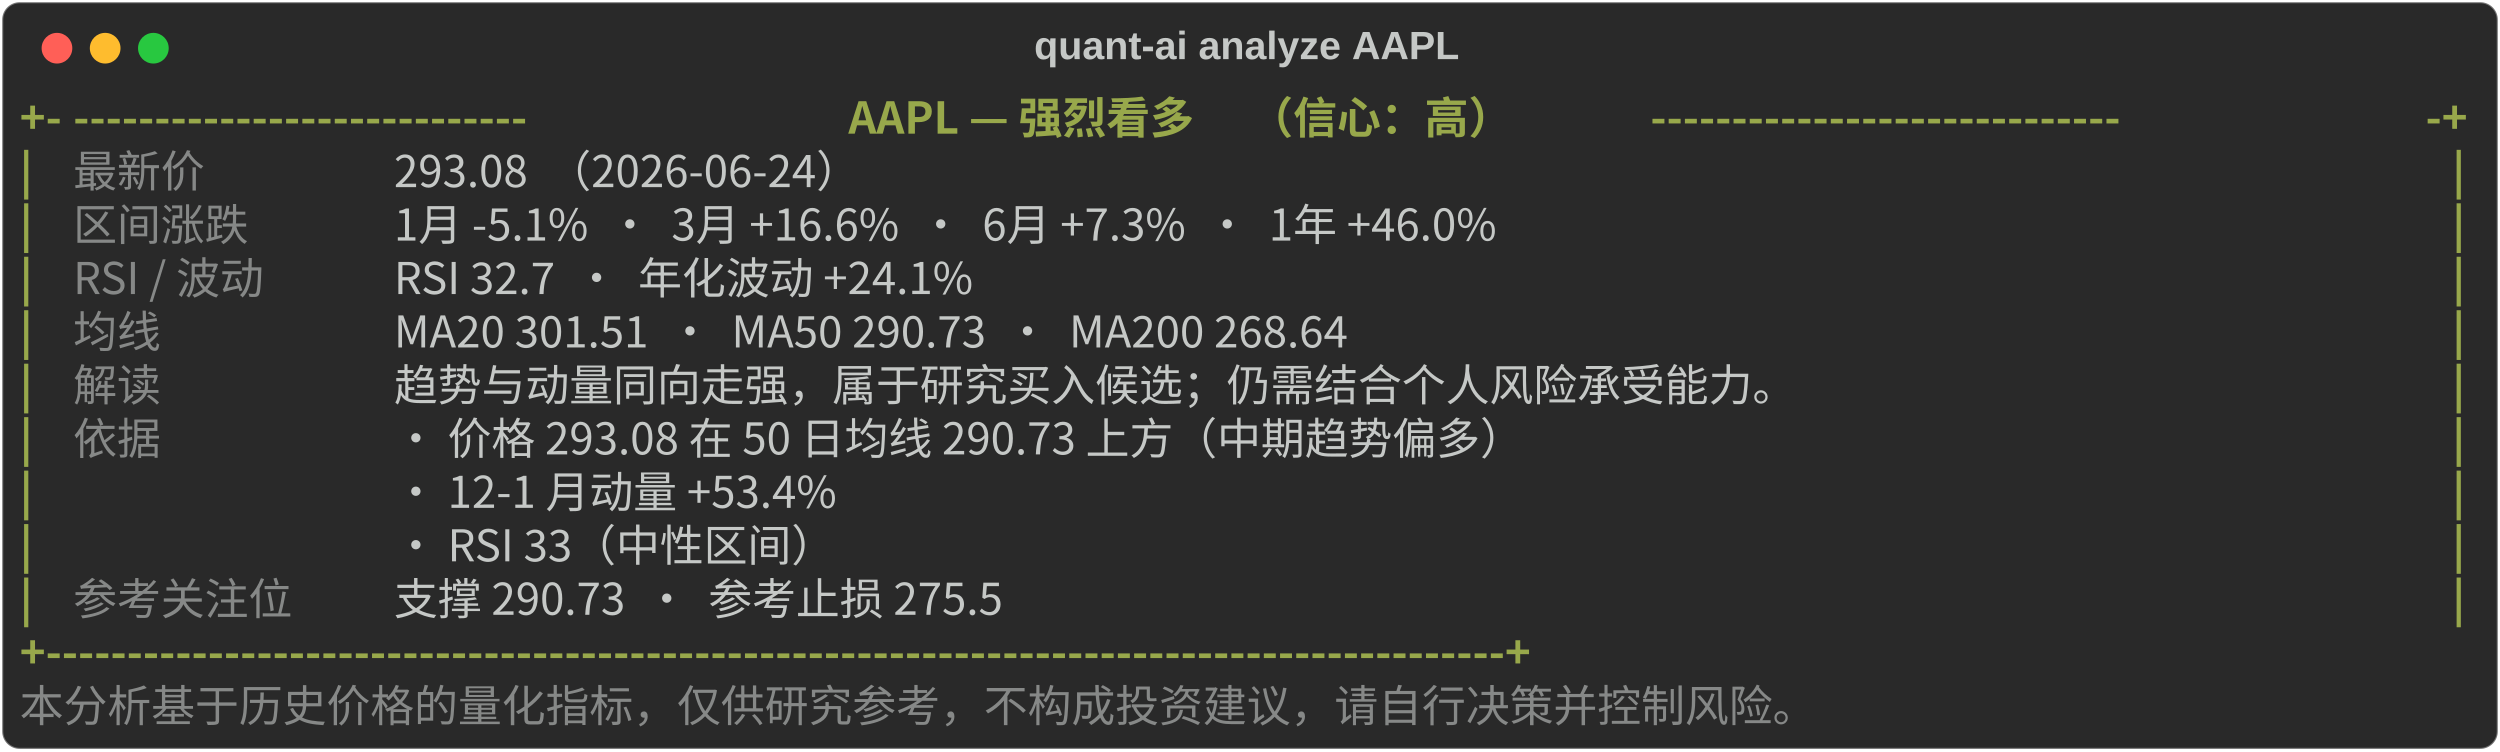
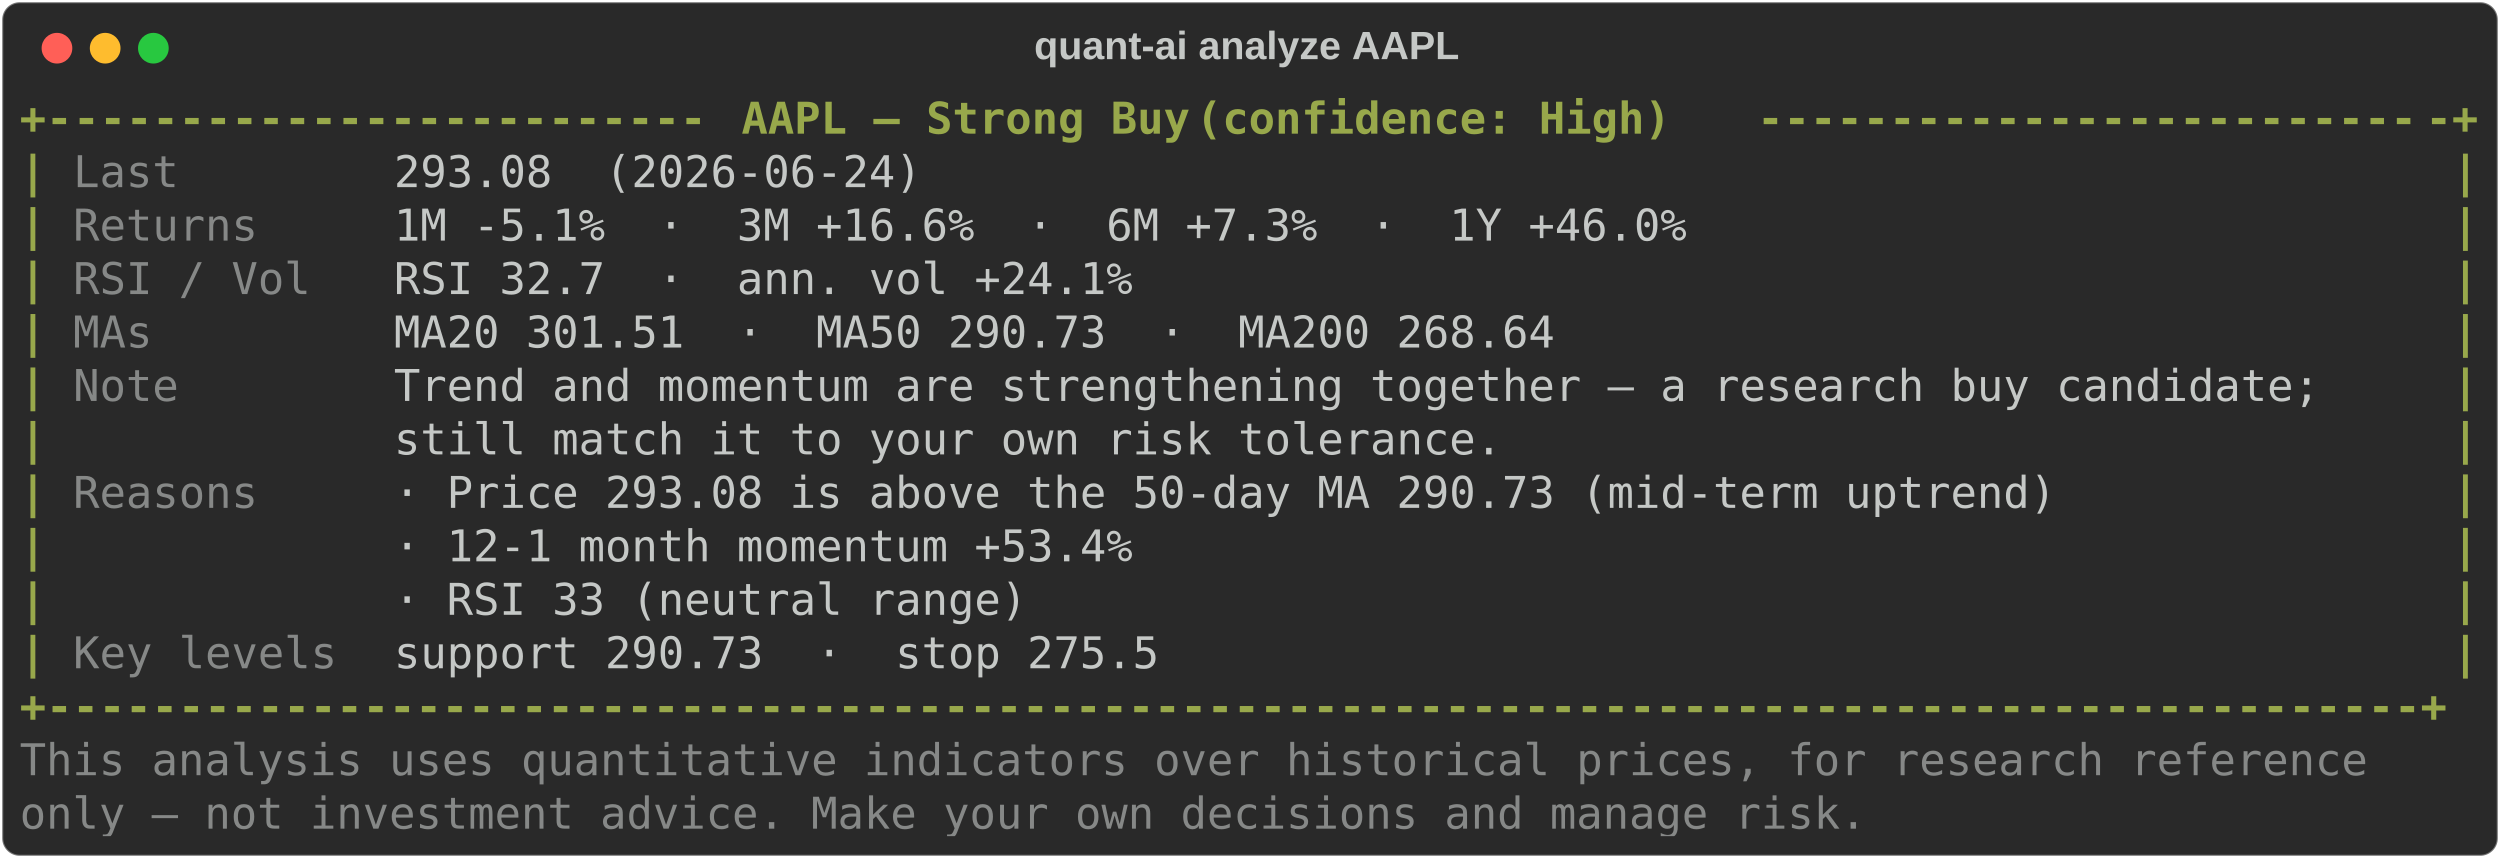
- <svg xmlns="http://www.w3.org/2000/svg" class="rich-terminal" viewBox="0 0 1141 342.8">
+ <svg xmlns="http://www.w3.org/2000/svg" class="rich-terminal" viewBox="0 0 1141 391.6">
  <style>

    @font-face {
        font-family: "Fira Code";
        src: local("FiraCode-Regular"),
                url("https://cdnjs.cloudflare.com/ajax/libs/firacode/6.2.0/woff2/FiraCode-Regular.woff2") format("woff2"),
                url("https://cdnjs.cloudflare.com/ajax/libs/firacode/6.2.0/woff/FiraCode-Regular.woff") format("woff");
        font-style: normal;
        font-weight: 400;
    }
    @font-face {
        font-family: "Fira Code";
        src: local("FiraCode-Bold"),
                url("https://cdnjs.cloudflare.com/ajax/libs/firacode/6.2.0/woff2/FiraCode-Bold.woff2") format("woff2"),
                url("https://cdnjs.cloudflare.com/ajax/libs/firacode/6.2.0/woff/FiraCode-Bold.woff") format("woff");
        font-style: bold;
        font-weight: 700;
    }

-     .terminal-2810843728-matrix {
-         font-family: 'Fira Code', 'Microsoft YaHei', 'PingFang SC', 'Noto Sans CJK SC', 'WenQuanYi Zen Hei', monospace;
+     .terminal-441954241-matrix {
+         font-family: Fira Code, monospace;
        font-size: 20px;
        line-height: 24.4px;
        font-variant-east-asian: full-width;
    }

-     .terminal-2810843728-title {
+     .terminal-441954241-title {
        font-size: 18px;
        font-weight: bold;
        font-family: arial;
    }

-     .terminal-2810843728-r1 { fill: #98a84b;font-weight: bold }
- .terminal-2810843728-r2 { fill: #c5c8c6 }
- .terminal-2810843728-r3 { fill: #868887 }
+     .terminal-441954241-r1 { fill: #98a84b;font-weight: bold }
+ .terminal-441954241-r2 { fill: #c5c8c6 }
+ .terminal-441954241-r3 { fill: #868887 }
    </style>
  <defs>
-     <clipPath id="terminal-2810843728-clip-terminal">
-       <rect x="0" y="0" width="1121.4" height="291.8" />
+     <clipPath id="terminal-441954241-clip-terminal">
+       <rect x="0" y="0" width="1121.4" height="340.6" />
    </clipPath>
-     <clipPath id="terminal-2810843728-line-0">
+     <clipPath id="terminal-441954241-line-0">
      <rect x="0" y="1.5" width="1122.4" height="24.65" />
    </clipPath>
-     <clipPath id="terminal-2810843728-line-1">
+     <clipPath id="terminal-441954241-line-1">
      <rect x="0" y="25.9" width="1122.4" height="24.65" />
    </clipPath>
-     <clipPath id="terminal-2810843728-line-2">
+     <clipPath id="terminal-441954241-line-2">
      <rect x="0" y="50.3" width="1122.4" height="24.65" />
    </clipPath>
-     <clipPath id="terminal-2810843728-line-3">
+     <clipPath id="terminal-441954241-line-3">
      <rect x="0" y="74.7" width="1122.4" height="24.65" />
    </clipPath>
-     <clipPath id="terminal-2810843728-line-4">
+     <clipPath id="terminal-441954241-line-4">
      <rect x="0" y="99.1" width="1122.4" height="24.65" />
    </clipPath>
-     <clipPath id="terminal-2810843728-line-5">
+     <clipPath id="terminal-441954241-line-5">
      <rect x="0" y="123.5" width="1122.4" height="24.65" />
    </clipPath>
-     <clipPath id="terminal-2810843728-line-6">
+     <clipPath id="terminal-441954241-line-6">
      <rect x="0" y="147.9" width="1122.4" height="24.65" />
    </clipPath>
-     <clipPath id="terminal-2810843728-line-7">
+     <clipPath id="terminal-441954241-line-7">
      <rect x="0" y="172.3" width="1122.4" height="24.65" />
    </clipPath>
-     <clipPath id="terminal-2810843728-line-8">
+     <clipPath id="terminal-441954241-line-8">
      <rect x="0" y="196.7" width="1122.4" height="24.65" />
    </clipPath>
-     <clipPath id="terminal-2810843728-line-9">
+     <clipPath id="terminal-441954241-line-9">
      <rect x="0" y="221.1" width="1122.4" height="24.65" />
    </clipPath>
-     <clipPath id="terminal-2810843728-line-10">
+     <clipPath id="terminal-441954241-line-10">
      <rect x="0" y="245.5" width="1122.4" height="24.65" />
    </clipPath>
+     <clipPath id="terminal-441954241-line-11">
+       <rect x="0" y="269.9" width="1122.4" height="24.65" />
+     </clipPath>
+     <clipPath id="terminal-441954241-line-12">
+       <rect x="0" y="294.3" width="1122.4" height="24.65" />
+     </clipPath>
  </defs>
-   <rect fill="#292929" stroke="rgba(255,255,255,0.35)" stroke-width="1" x="1" y="1" width="1139" height="340.8" rx="8" />
-   <text class="terminal-2810843728-title" fill="#c5c8c6" text-anchor="middle" x="569" y="27">quant-ai analyze AAPL</text>
+   <rect fill="#292929" stroke="rgba(255,255,255,0.35)" stroke-width="1" x="1" y="1" width="1139" height="389.6" rx="8" />
+   <text class="terminal-441954241-title" fill="#c5c8c6" text-anchor="middle" x="569" y="27">quant-ai analyze AAPL</text>
  <g transform="translate(26,22)">
    <circle cx="0" cy="0" r="7" fill="#ff5f57" />
    <circle cx="22" cy="0" r="7" fill="#febc2e" />
    <circle cx="44" cy="0" r="7" fill="#28c840" />
  </g>
-   <g transform="translate(9, 41)" clip-path="url(#terminal-2810843728-clip-terminal)">
-     <g class="terminal-2810843728-matrix">
-       <text class="terminal-2810843728-r1" x="0" y="20" textLength="24.4" clip-path="url(#terminal-2810843728-line-0)">+-</text>
-       <text class="terminal-2810843728-r1" x="24.4" y="20" textLength="341.6" clip-path="url(#terminal-2810843728-line-0)">----------------------------</text>
-       <text class="terminal-2810843728-r1" x="378.2" y="20" textLength="134.2" clip-path="url(#terminal-2810843728-line-0)">AAPL — 强烈看多</text>
-       <text class="terminal-2810843728-r1" x="561.2" y="20" textLength="109.8" clip-path="url(#terminal-2810843728-line-0)">  （信心：高） </text>
-       <text class="terminal-2810843728-r1" x="744.2" y="20" textLength="353.8" clip-path="url(#terminal-2810843728-line-0)">-----------------------------</text>
-       <text class="terminal-2810843728-r1" x="1098" y="20" textLength="24.4" clip-path="url(#terminal-2810843728-line-0)">-+</text>
-       <text class="terminal-2810843728-r2" x="1122.4" y="20" textLength="12.2" clip-path="url(#terminal-2810843728-line-0)">
+   <g transform="translate(9, 41)" clip-path="url(#terminal-441954241-clip-terminal)">
+     <g class="terminal-441954241-matrix">
+       <text class="terminal-441954241-r1" x="0" y="20" textLength="24.4" clip-path="url(#terminal-441954241-line-0)">+-</text>
+       <text class="terminal-441954241-r1" x="24.4" y="20" textLength="292.8" clip-path="url(#terminal-441954241-line-0)">------------------------</text>
+       <text class="terminal-441954241-r1" x="329.4" y="20" textLength="207.4" clip-path="url(#terminal-441954241-line-0)">AAPL — Strong Buy</text>
+       <text class="terminal-441954241-r1" x="536.8" y="20" textLength="256.2" clip-path="url(#terminal-441954241-line-0)">  (confidence: High) </text>
+       <text class="terminal-441954241-r1" x="793" y="20" textLength="305" clip-path="url(#terminal-441954241-line-0)">-------------------------</text>
+       <text class="terminal-441954241-r1" x="1098" y="20" textLength="24.4" clip-path="url(#terminal-441954241-line-0)">-+</text>
+       <text class="terminal-441954241-r2" x="1122.4" y="20" textLength="12.2" clip-path="url(#terminal-441954241-line-0)">
</text>
-       <text class="terminal-2810843728-r1" x="0" y="44.4" textLength="12.2" clip-path="url(#terminal-2810843728-line-1)">|</text>
-       <text class="terminal-2810843728-r3" x="24.4" y="44.4" textLength="85.4" clip-path="url(#terminal-2810843728-line-1)">    最新价</text>
-       <text class="terminal-2810843728-r2" x="170.8" y="44.4" textLength="756.4" clip-path="url(#terminal-2810843728-line-1)">293.08  （2026-06-24）                                          </text>
-       <text class="terminal-2810843728-r1" x="1110.2" y="44.4" textLength="12.2" clip-path="url(#terminal-2810843728-line-1)">|</text>
-       <text class="terminal-2810843728-r2" x="1122.4" y="44.4" textLength="12.2" clip-path="url(#terminal-2810843728-line-1)">
+       <text class="terminal-441954241-r1" x="0" y="44.4" textLength="12.2" clip-path="url(#terminal-441954241-line-1)">|</text>
+       <text class="terminal-441954241-r3" x="24.4" y="44.4" textLength="122" clip-path="url(#terminal-441954241-line-1)">      Last</text>
+       <text class="terminal-441954241-r2" x="170.8" y="44.4" textLength="927.2" clip-path="url(#terminal-441954241-line-1)">293.08  (2026-06-24)                                                        </text>
+       <text class="terminal-441954241-r1" x="1110.2" y="44.4" textLength="12.2" clip-path="url(#terminal-441954241-line-1)">|</text>
+       <text class="terminal-441954241-r2" x="1122.4" y="44.4" textLength="12.2" clip-path="url(#terminal-441954241-line-1)">
</text>
-       <text class="terminal-2810843728-r1" x="0" y="68.8" textLength="12.2" clip-path="url(#terminal-2810843728-line-2)">|</text>
-       <text class="terminal-2810843728-r3" x="24.4" y="68.8" textLength="73.2" clip-path="url(#terminal-2810843728-line-2)">  区间涨跌</text>
-       <text class="terminal-2810843728-r2" x="170.8" y="68.8" textLength="732" clip-path="url(#terminal-2810843728-line-2)">1月 -5.1%  ·  3月 +16.6%  ·  6月 +7.3%  ·  1年 +46.0%           </text>
-       <text class="terminal-2810843728-r1" x="1110.2" y="68.8" textLength="12.2" clip-path="url(#terminal-2810843728-line-2)">|</text>
-       <text class="terminal-2810843728-r2" x="1122.4" y="68.8" textLength="12.2" clip-path="url(#terminal-2810843728-line-2)">
+       <text class="terminal-441954241-r1" x="0" y="68.8" textLength="12.2" clip-path="url(#terminal-441954241-line-2)">|</text>
+       <text class="terminal-441954241-r3" x="24.4" y="68.8" textLength="122" clip-path="url(#terminal-441954241-line-2)">   Returns</text>
+       <text class="terminal-441954241-r2" x="170.8" y="68.8" textLength="927.2" clip-path="url(#terminal-441954241-line-2)">1M -5.1%  ·  3M +16.6%  ·  6M +7.3%  ·  1Y +46.0%                           </text>
+       <text class="terminal-441954241-r1" x="1110.2" y="68.8" textLength="12.2" clip-path="url(#terminal-441954241-line-2)">|</text>
+       <text class="terminal-441954241-r2" x="1122.4" y="68.8" textLength="12.2" clip-path="url(#terminal-441954241-line-2)">
</text>
-       <text class="terminal-2810843728-r1" x="0" y="93.2" textLength="12.2" clip-path="url(#terminal-2810843728-line-3)">|</text>
-       <text class="terminal-2810843728-r3" x="24.4" y="93.2" textLength="97.6" clip-path="url(#terminal-2810843728-line-3)">RSI / 波动</text>
-       <text class="terminal-2810843728-r2" x="170.8" y="93.2" textLength="732" clip-path="url(#terminal-2810843728-line-3)">RSI 32.7  ·  年化波动 +24.1%                                    </text>
-       <text class="terminal-2810843728-r1" x="1110.2" y="93.2" textLength="12.2" clip-path="url(#terminal-2810843728-line-3)">|</text>
-       <text class="terminal-2810843728-r2" x="1122.4" y="93.2" textLength="12.2" clip-path="url(#terminal-2810843728-line-3)">
+       <text class="terminal-441954241-r1" x="0" y="93.2" textLength="12.2" clip-path="url(#terminal-441954241-line-3)">|</text>
+       <text class="terminal-441954241-r3" x="24.4" y="93.2" textLength="122" clip-path="url(#terminal-441954241-line-3)"> RSI / Vol</text>
+       <text class="terminal-441954241-r2" x="170.8" y="93.2" textLength="927.2" clip-path="url(#terminal-441954241-line-3)">RSI 32.7  ·  ann. vol +24.1%                                                </text>
+       <text class="terminal-441954241-r1" x="1110.2" y="93.2" textLength="12.2" clip-path="url(#terminal-441954241-line-3)">|</text>
+       <text class="terminal-441954241-r2" x="1122.4" y="93.2" textLength="12.2" clip-path="url(#terminal-441954241-line-3)">
</text>
-       <text class="terminal-2810843728-r1" x="0" y="117.6" textLength="12.2" clip-path="url(#terminal-2810843728-line-4)">|</text>
-       <text class="terminal-2810843728-r3" x="24.4" y="117.6" textLength="97.6" clip-path="url(#terminal-2810843728-line-4)">      均线</text>
-       <text class="terminal-2810843728-r2" x="170.8" y="117.6" textLength="780.8" clip-path="url(#terminal-2810843728-line-4)">MA20 301.51  ·  MA50 290.73  ·  MA200 268.64                    </text>
-       <text class="terminal-2810843728-r1" x="1110.2" y="117.6" textLength="12.2" clip-path="url(#terminal-2810843728-line-4)">|</text>
-       <text class="terminal-2810843728-r2" x="1122.4" y="117.6" textLength="12.2" clip-path="url(#terminal-2810843728-line-4)">
+       <text class="terminal-441954241-r1" x="0" y="117.6" textLength="12.2" clip-path="url(#terminal-441954241-line-4)">|</text>
+       <text class="terminal-441954241-r3" x="24.4" y="117.6" textLength="122" clip-path="url(#terminal-441954241-line-4)">       MAs</text>
+       <text class="terminal-441954241-r2" x="170.8" y="117.6" textLength="927.2" clip-path="url(#terminal-441954241-line-4)">MA20 301.51  ·  MA50 290.73  ·  MA200 268.64                                </text>
+       <text class="terminal-441954241-r1" x="1110.2" y="117.6" textLength="12.2" clip-path="url(#terminal-441954241-line-4)">|</text>
+       <text class="terminal-441954241-r2" x="1122.4" y="117.6" textLength="12.2" clip-path="url(#terminal-441954241-line-4)">
</text>
-       <text class="terminal-2810843728-r1" x="0" y="142" textLength="12.2" clip-path="url(#terminal-2810843728-line-5)">|</text>
-       <text class="terminal-2810843728-r3" x="24.4" y="142" textLength="97.6" clip-path="url(#terminal-2810843728-line-5)">      解读</text>
-       <text class="terminal-2810843728-r2" x="170.8" y="142" textLength="390.4" clip-path="url(#terminal-2810843728-line-5)">趋势与动量同向走强，属于研究买入候选；仍需结合个人风险承受能力。</text>
-       <text class="terminal-2810843728-r1" x="1110.2" y="142" textLength="12.2" clip-path="url(#terminal-2810843728-line-5)">|</text>
-       <text class="terminal-2810843728-r2" x="1122.4" y="142" textLength="12.2" clip-path="url(#terminal-2810843728-line-5)">
+       <text class="terminal-441954241-r1" x="0" y="142" textLength="12.2" clip-path="url(#terminal-441954241-line-5)">|</text>
+       <text class="terminal-441954241-r3" x="24.4" y="142" textLength="122" clip-path="url(#terminal-441954241-line-5)">      Note</text>
+       <text class="terminal-441954241-r2" x="170.8" y="142" textLength="927.2" clip-path="url(#terminal-441954241-line-5)">Trend and momentum are strengthening together — a research buy candidate;   </text>
+       <text class="terminal-441954241-r1" x="1110.2" y="142" textLength="12.2" clip-path="url(#terminal-441954241-line-5)">|</text>
+       <text class="terminal-441954241-r2" x="1122.4" y="142" textLength="12.2" clip-path="url(#terminal-441954241-line-5)">
</text>
-       <text class="terminal-2810843728-r1" x="0" y="166.4" textLength="12.2" clip-path="url(#terminal-2810843728-line-6)">|</text>
-       <text class="terminal-2810843728-r3" x="24.4" y="166.4" textLength="97.6" clip-path="url(#terminal-2810843728-line-6)">      依据</text>
-       <text class="terminal-2810843728-r2" x="170.8" y="166.4" textLength="585.6" clip-path="url(#terminal-2810843728-line-6)">· 价格 293.08 在 50 日均线 290.73 上方（中期趋势偏多）          </text>
-       <text class="terminal-2810843728-r1" x="1110.2" y="166.4" textLength="12.2" clip-path="url(#terminal-2810843728-line-6)">|</text>
-       <text class="terminal-2810843728-r2" x="1122.4" y="166.4" textLength="12.2" clip-path="url(#terminal-2810843728-line-6)">
+       <text class="terminal-441954241-r1" x="0" y="166.4" textLength="12.2" clip-path="url(#terminal-441954241-line-6)">|</text>
+       <text class="terminal-441954241-r2" x="170.8" y="166.4" textLength="927.2" clip-path="url(#terminal-441954241-line-6)">still match it to your own risk tolerance.                                  </text>
+       <text class="terminal-441954241-r1" x="1110.2" y="166.4" textLength="12.2" clip-path="url(#terminal-441954241-line-6)">|</text>
+       <text class="terminal-441954241-r2" x="1122.4" y="166.4" textLength="12.2" clip-path="url(#terminal-441954241-line-6)">
</text>
-       <text class="terminal-2810843728-r1" x="0" y="190.8" textLength="12.2" clip-path="url(#terminal-2810843728-line-7)">|</text>
-       <text class="terminal-2810843728-r2" x="170.8" y="190.8" textLength="744.2" clip-path="url(#terminal-2810843728-line-7)">· 12-1 月动量 +53.4%                                            </text>
-       <text class="terminal-2810843728-r1" x="1110.2" y="190.8" textLength="12.2" clip-path="url(#terminal-2810843728-line-7)">|</text>
-       <text class="terminal-2810843728-r2" x="1122.4" y="190.8" textLength="12.2" clip-path="url(#terminal-2810843728-line-7)">
+       <text class="terminal-441954241-r1" x="0" y="190.8" textLength="12.2" clip-path="url(#terminal-441954241-line-7)">|</text>
+       <text class="terminal-441954241-r3" x="24.4" y="190.8" textLength="122" clip-path="url(#terminal-441954241-line-7)">   Reasons</text>
+       <text class="terminal-441954241-r2" x="170.8" y="190.8" textLength="927.2" clip-path="url(#terminal-441954241-line-7)">· Price 293.08 is above the 50-day MA 290.73 (mid-term uptrend)             </text>
+       <text class="terminal-441954241-r1" x="1110.2" y="190.8" textLength="12.2" clip-path="url(#terminal-441954241-line-7)">|</text>
+       <text class="terminal-441954241-r2" x="1122.4" y="190.8" textLength="12.2" clip-path="url(#terminal-441954241-line-7)">
</text>
-       <text class="terminal-2810843728-r1" x="0" y="215.2" textLength="12.2" clip-path="url(#terminal-2810843728-line-8)">|</text>
-       <text class="terminal-2810843728-r2" x="170.8" y="215.2" textLength="707.6" clip-path="url(#terminal-2810843728-line-8)">· RSI 33（中性区间）                                            </text>
-       <text class="terminal-2810843728-r1" x="1110.2" y="215.2" textLength="12.2" clip-path="url(#terminal-2810843728-line-8)">|</text>
-       <text class="terminal-2810843728-r2" x="1122.4" y="215.2" textLength="12.2" clip-path="url(#terminal-2810843728-line-8)">
+       <text class="terminal-441954241-r1" x="0" y="215.2" textLength="12.2" clip-path="url(#terminal-441954241-line-8)">|</text>
+       <text class="terminal-441954241-r2" x="170.8" y="215.2" textLength="927.2" clip-path="url(#terminal-441954241-line-8)">· 12-1 month momentum +53.4%                                                </text>
+       <text class="terminal-441954241-r1" x="1110.2" y="215.2" textLength="12.2" clip-path="url(#terminal-441954241-line-8)">|</text>
+       <text class="terminal-441954241-r2" x="1122.4" y="215.2" textLength="12.2" clip-path="url(#terminal-441954241-line-8)">
</text>
-       <text class="terminal-2810843728-r1" x="0" y="239.6" textLength="12.2" clip-path="url(#terminal-2810843728-line-9)">|</text>
-       <text class="terminal-2810843728-r3" x="24.4" y="239.6" textLength="61" clip-path="url(#terminal-2810843728-line-9)">参考关注位</text>
-       <text class="terminal-2810843728-r2" x="170.8" y="239.6" textLength="707.6" clip-path="url(#terminal-2810843728-line-9)">支撑 290.73  ·  参考止损 275.5                                  </text>
-       <text class="terminal-2810843728-r1" x="1110.2" y="239.6" textLength="12.2" clip-path="url(#terminal-2810843728-line-9)">|</text>
-       <text class="terminal-2810843728-r2" x="1122.4" y="239.6" textLength="12.2" clip-path="url(#terminal-2810843728-line-9)">
+       <text class="terminal-441954241-r1" x="0" y="239.6" textLength="12.2" clip-path="url(#terminal-441954241-line-9)">|</text>
+       <text class="terminal-441954241-r2" x="170.8" y="239.6" textLength="927.2" clip-path="url(#terminal-441954241-line-9)">· RSI 33 (neutral range)                                                    </text>
+       <text class="terminal-441954241-r1" x="1110.2" y="239.6" textLength="12.2" clip-path="url(#terminal-441954241-line-9)">|</text>
+       <text class="terminal-441954241-r2" x="1122.4" y="239.6" textLength="12.2" clip-path="url(#terminal-441954241-line-9)">
</text>
-       <text class="terminal-2810843728-r1" x="0" y="264" textLength="1122.4" clip-path="url(#terminal-2810843728-line-10)">+------------------------------------------------------------------------------------------+</text>
-       <text class="terminal-2810843728-r2" x="1122.4" y="264" textLength="12.2" clip-path="url(#terminal-2810843728-line-10)">
+       <text class="terminal-441954241-r1" x="0" y="264" textLength="12.2" clip-path="url(#terminal-441954241-line-10)">|</text>
+       <text class="terminal-441954241-r3" x="24.4" y="264" textLength="122" clip-path="url(#terminal-441954241-line-10)">Key levels</text>
+       <text class="terminal-441954241-r2" x="170.8" y="264" textLength="927.2" clip-path="url(#terminal-441954241-line-10)">support 290.73  ·  stop 275.5                                               </text>
+       <text class="terminal-441954241-r1" x="1110.2" y="264" textLength="12.2" clip-path="url(#terminal-441954241-line-10)">|</text>
+       <text class="terminal-441954241-r2" x="1122.4" y="264" textLength="12.2" clip-path="url(#terminal-441954241-line-10)">
</text>
-       <text class="terminal-2810843728-r3" x="0" y="288.4" textLength="500.2" clip-path="url(#terminal-2810843728-line-11)">本分析基于历史价格的量化指标，仅供研究参考，不构成投资建议，请自行决策并控制风险。</text>
-       <text class="terminal-2810843728-r2" x="1122.4" y="288.4" textLength="12.2" clip-path="url(#terminal-2810843728-line-11)">
+       <text class="terminal-441954241-r1" x="0" y="288.4" textLength="1122.4" clip-path="url(#terminal-441954241-line-11)">+------------------------------------------------------------------------------------------+</text>
+       <text class="terminal-441954241-r2" x="1122.4" y="288.4" textLength="12.2" clip-path="url(#terminal-441954241-line-11)">
+ </text>
+       <text class="terminal-441954241-r3" x="0" y="312.8" textLength="1098" clip-path="url(#terminal-441954241-line-12)">This analysis uses quantitative indicators over historical prices, for research reference </text>
+       <text class="terminal-441954241-r2" x="1122.4" y="312.8" textLength="12.2" clip-path="url(#terminal-441954241-line-12)">
+ </text>
+       <text class="terminal-441954241-r3" x="0" y="337.2" textLength="854" clip-path="url(#terminal-441954241-line-13)">only — not investment advice. Make your own decisions and manage risk.</text>
+       <text class="terminal-441954241-r2" x="1122.4" y="337.2" textLength="12.2" clip-path="url(#terminal-441954241-line-13)">
</text>
    </g>
  </g>
</svg>
